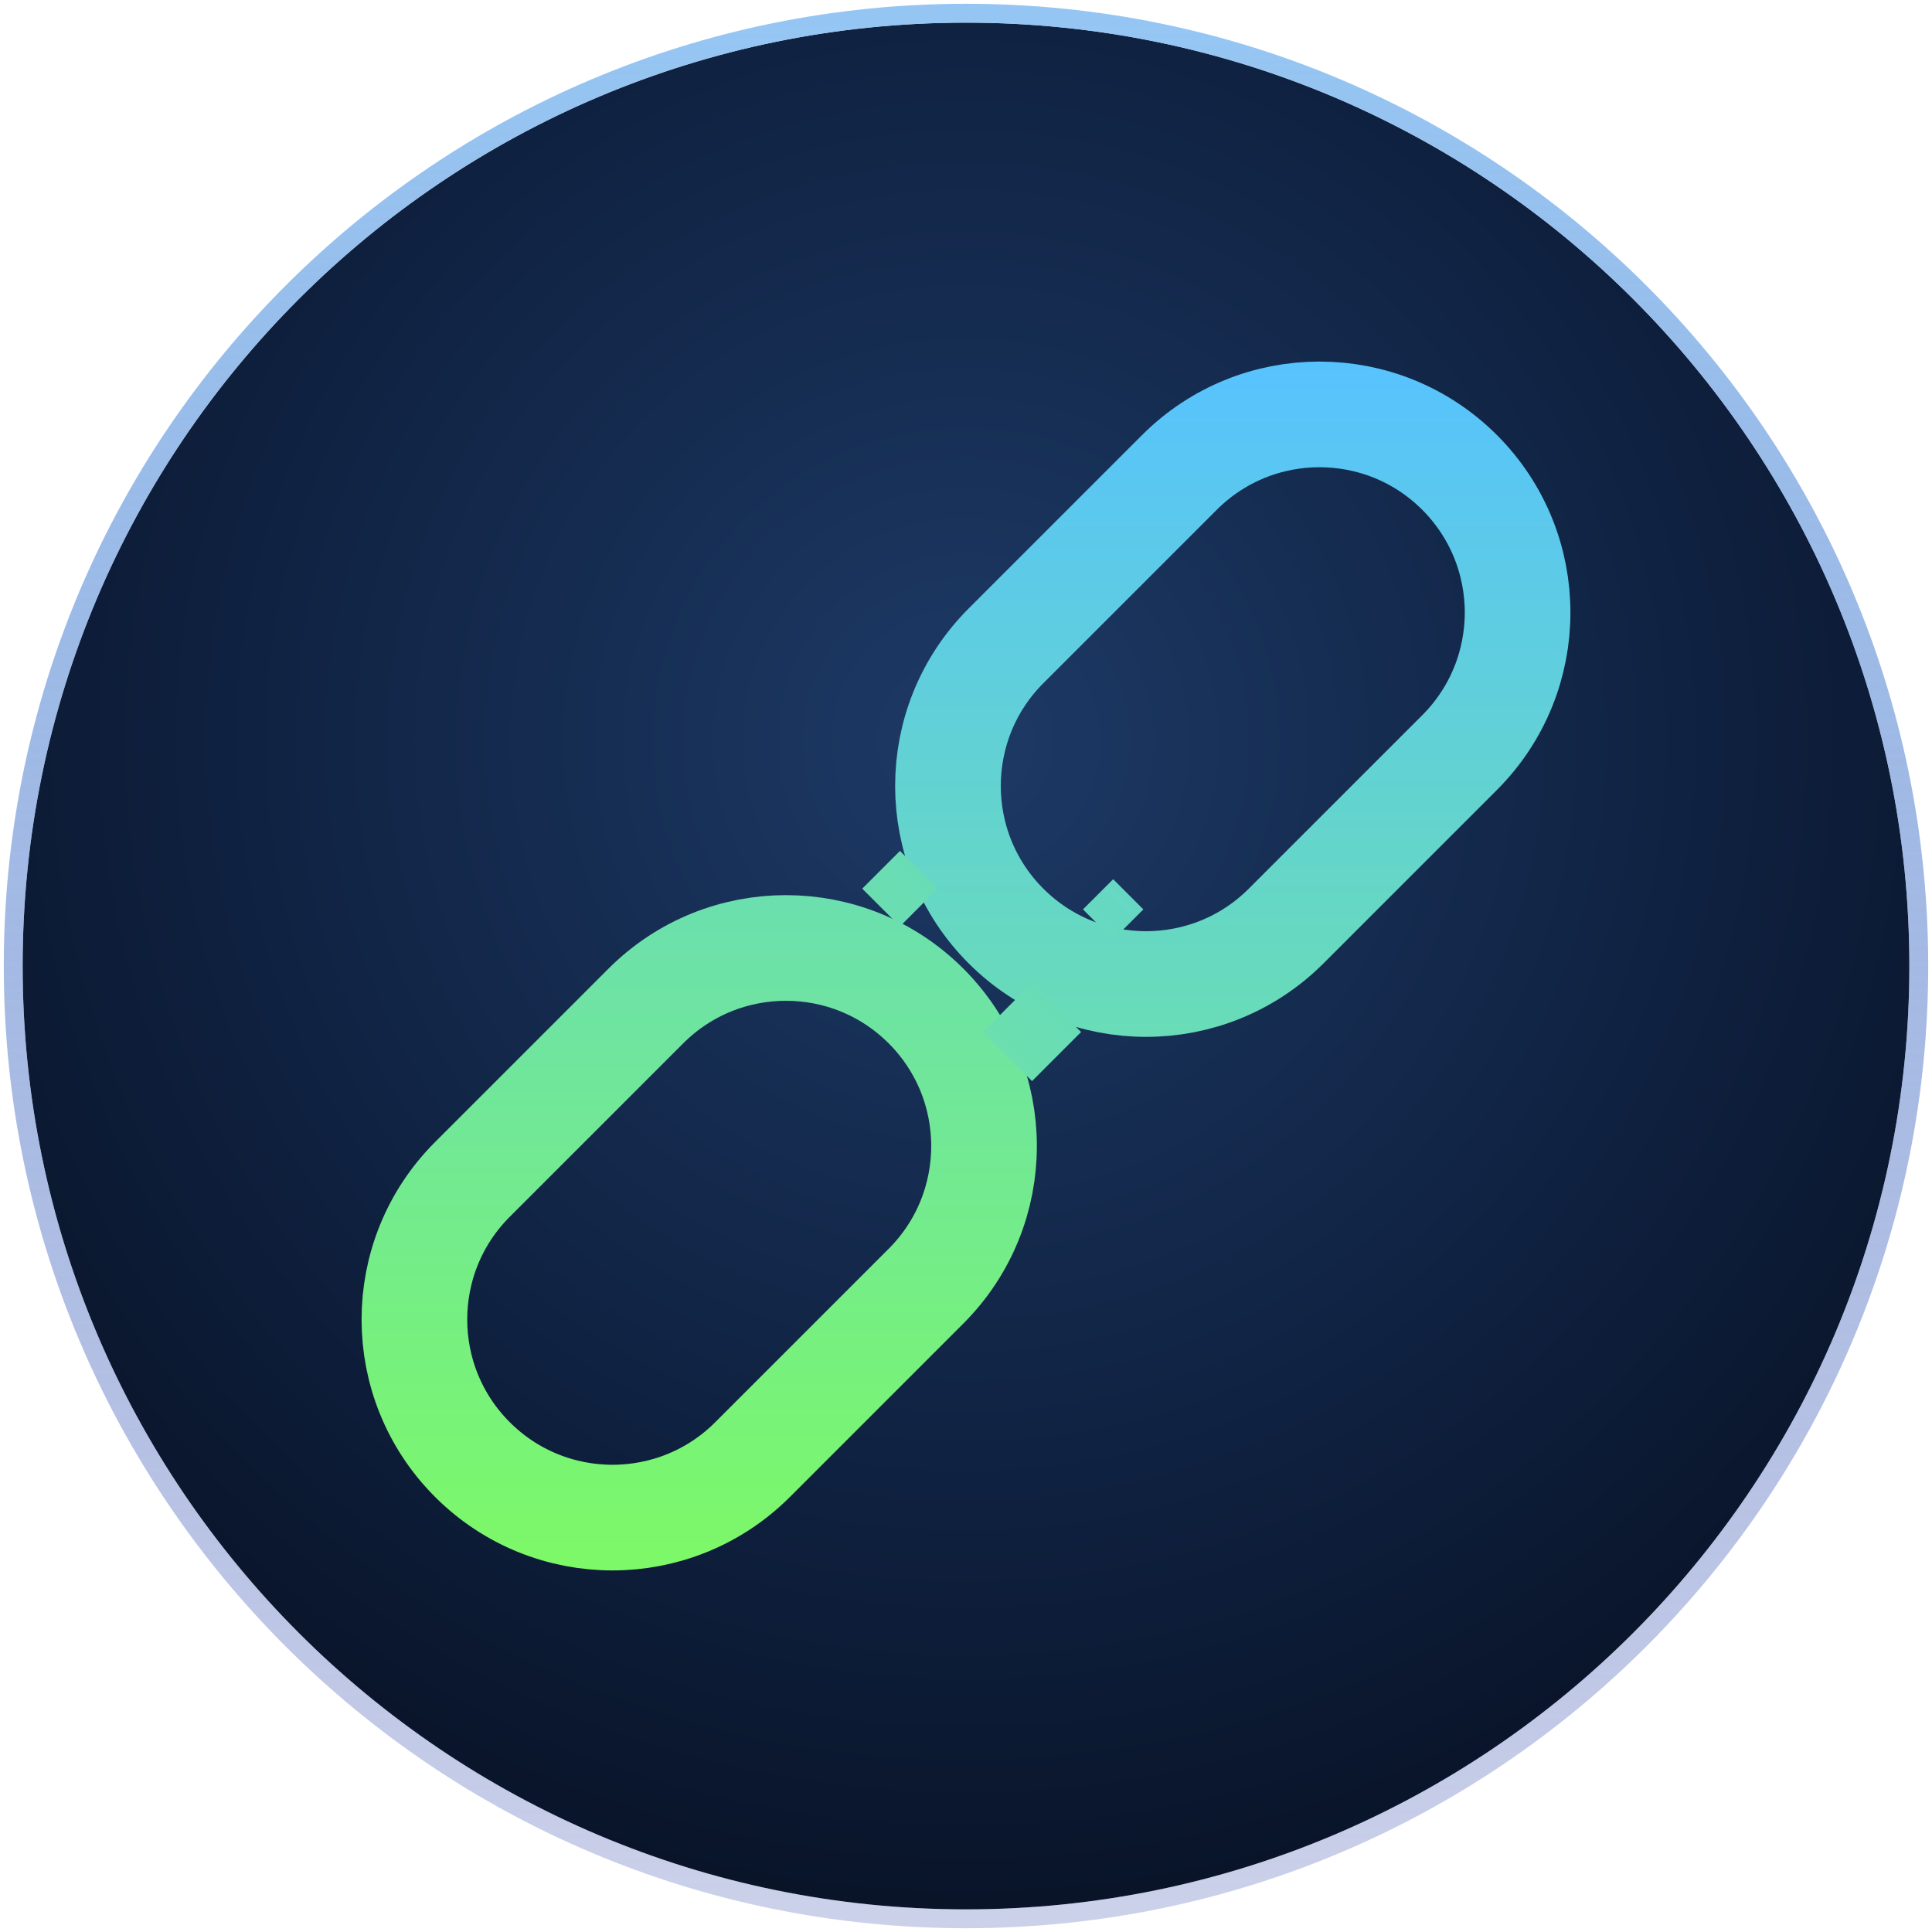
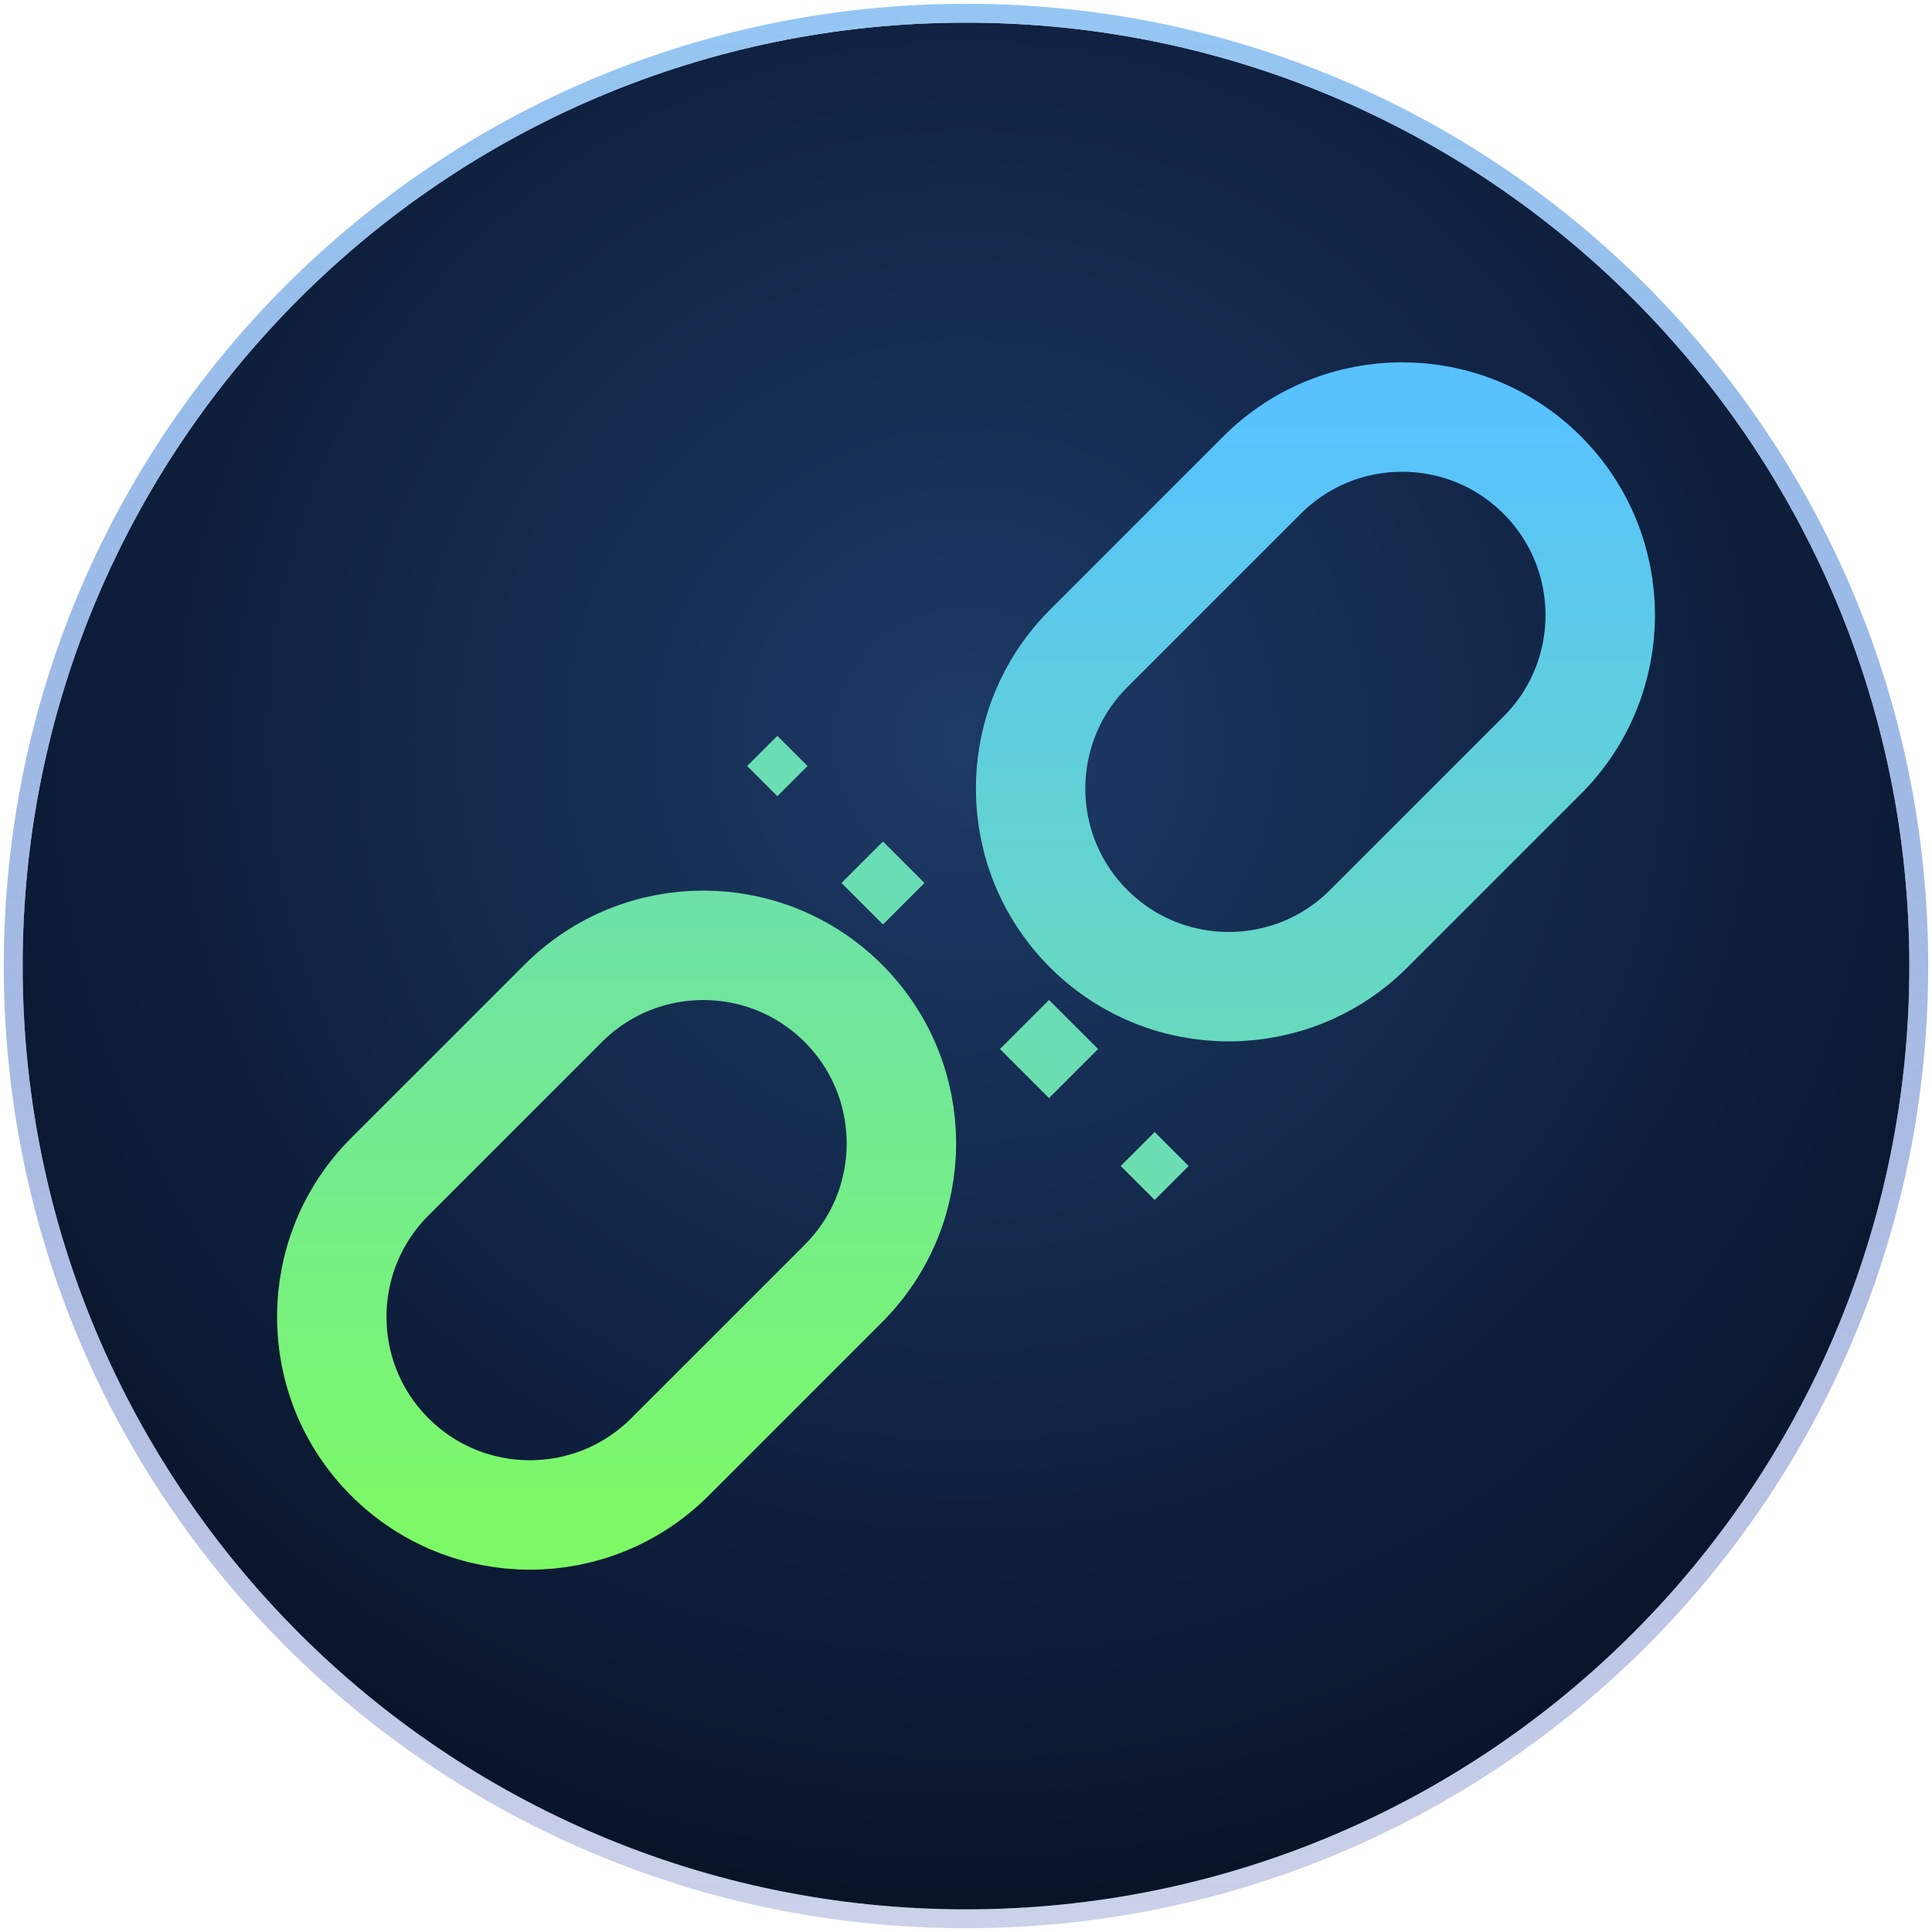
<svg xmlns="http://www.w3.org/2000/svg" id="jailbreak_icon" viewBox="0 0 1024 1024">
  <defs>
    <style>
      .jb-badge{fill:url(#jbBadgeGrad);}
      .jb-rim{fill:none;stroke:url(#jbRimGrad);stroke-width:10;}
-       .jb-link{fill:none;stroke:url(#jbChainGrad);stroke-width:56;stroke-linejoin:round;}
+       .jb-link{fill:none;stroke:url(#jbChainGrad);stroke-width:58;stroke-linejoin:round;}
      .jb-shard{fill:url(#jbChainGrad);}
    </style>
    <radialGradient id="jbBadgeGrad" cx="50%" cy="38%" r="78%">
      <stop offset="0" stop-color="#1d3a66" />
      <stop offset=".55" stop-color="#0e1f3d" />
      <stop offset="1" stop-color="#050b18" />
    </radialGradient>
    <linearGradient id="jbRimGrad" x1="512" y1="12" x2="512" y2="1012" gradientUnits="userSpaceOnUse">
      <stop offset="0" stop-color="#83bcf1" stop-opacity=".85" />
      <stop offset="1" stop-color="#3146a9" stop-opacity=".25" />
    </linearGradient>
    <linearGradient id="jbChainGrad" x1="240" y1="784" x2="784" y2="240" gradientUnits="userSpaceOnUse">
      <stop offset="0" stop-color="#7df966" />
      <stop offset="1" stop-color="#57c2ff" />
    </linearGradient>
  </defs>
  <circle class="jb-badge" cx="512" cy="512" r="500" />
  <circle class="jb-rim" cx="512" cy="512" r="505" />
-   <rect class="jb-link" x="200.6" y="548.4" width="340" height="210" rx="105" transform="rotate(-45 370.6 653.4)" />
-   <rect class="jb-link" x="483.4" y="265.6" width="340" height="210" rx="105" transform="rotate(-45 653.4 370.6)" />
-   <polygon class="jb-shard" points="547,521 573,547 547,573 521,547" />
-   <polygon class="jb-shard" points="477,451 497,471 477,491 457,471" />
-   <polygon class="jb-shard" points="590,466 606,482 590,498 574,482" />
+   <rect class="jb-link" x="156.8" y="547" width="340" height="210" rx="105" transform="rotate(-45 326.8 652)" />
+   <rect class="jb-link" x="527.2" y="267" width="340" height="210" rx="105" transform="rotate(-45 697.2 372)" />
+   <polygon class="jb-shard" points="556,530 582,556 556,582 530,556" />
+   <polygon class="jb-shard" points="468,446 490,468 468,490 446,468" />
+   <polygon class="jb-shard" points="612,600 630,618 612,636 594,618" />
+   <polygon class="jb-shard" points="412,390 428,406 412,422 396,406" />
</svg>
